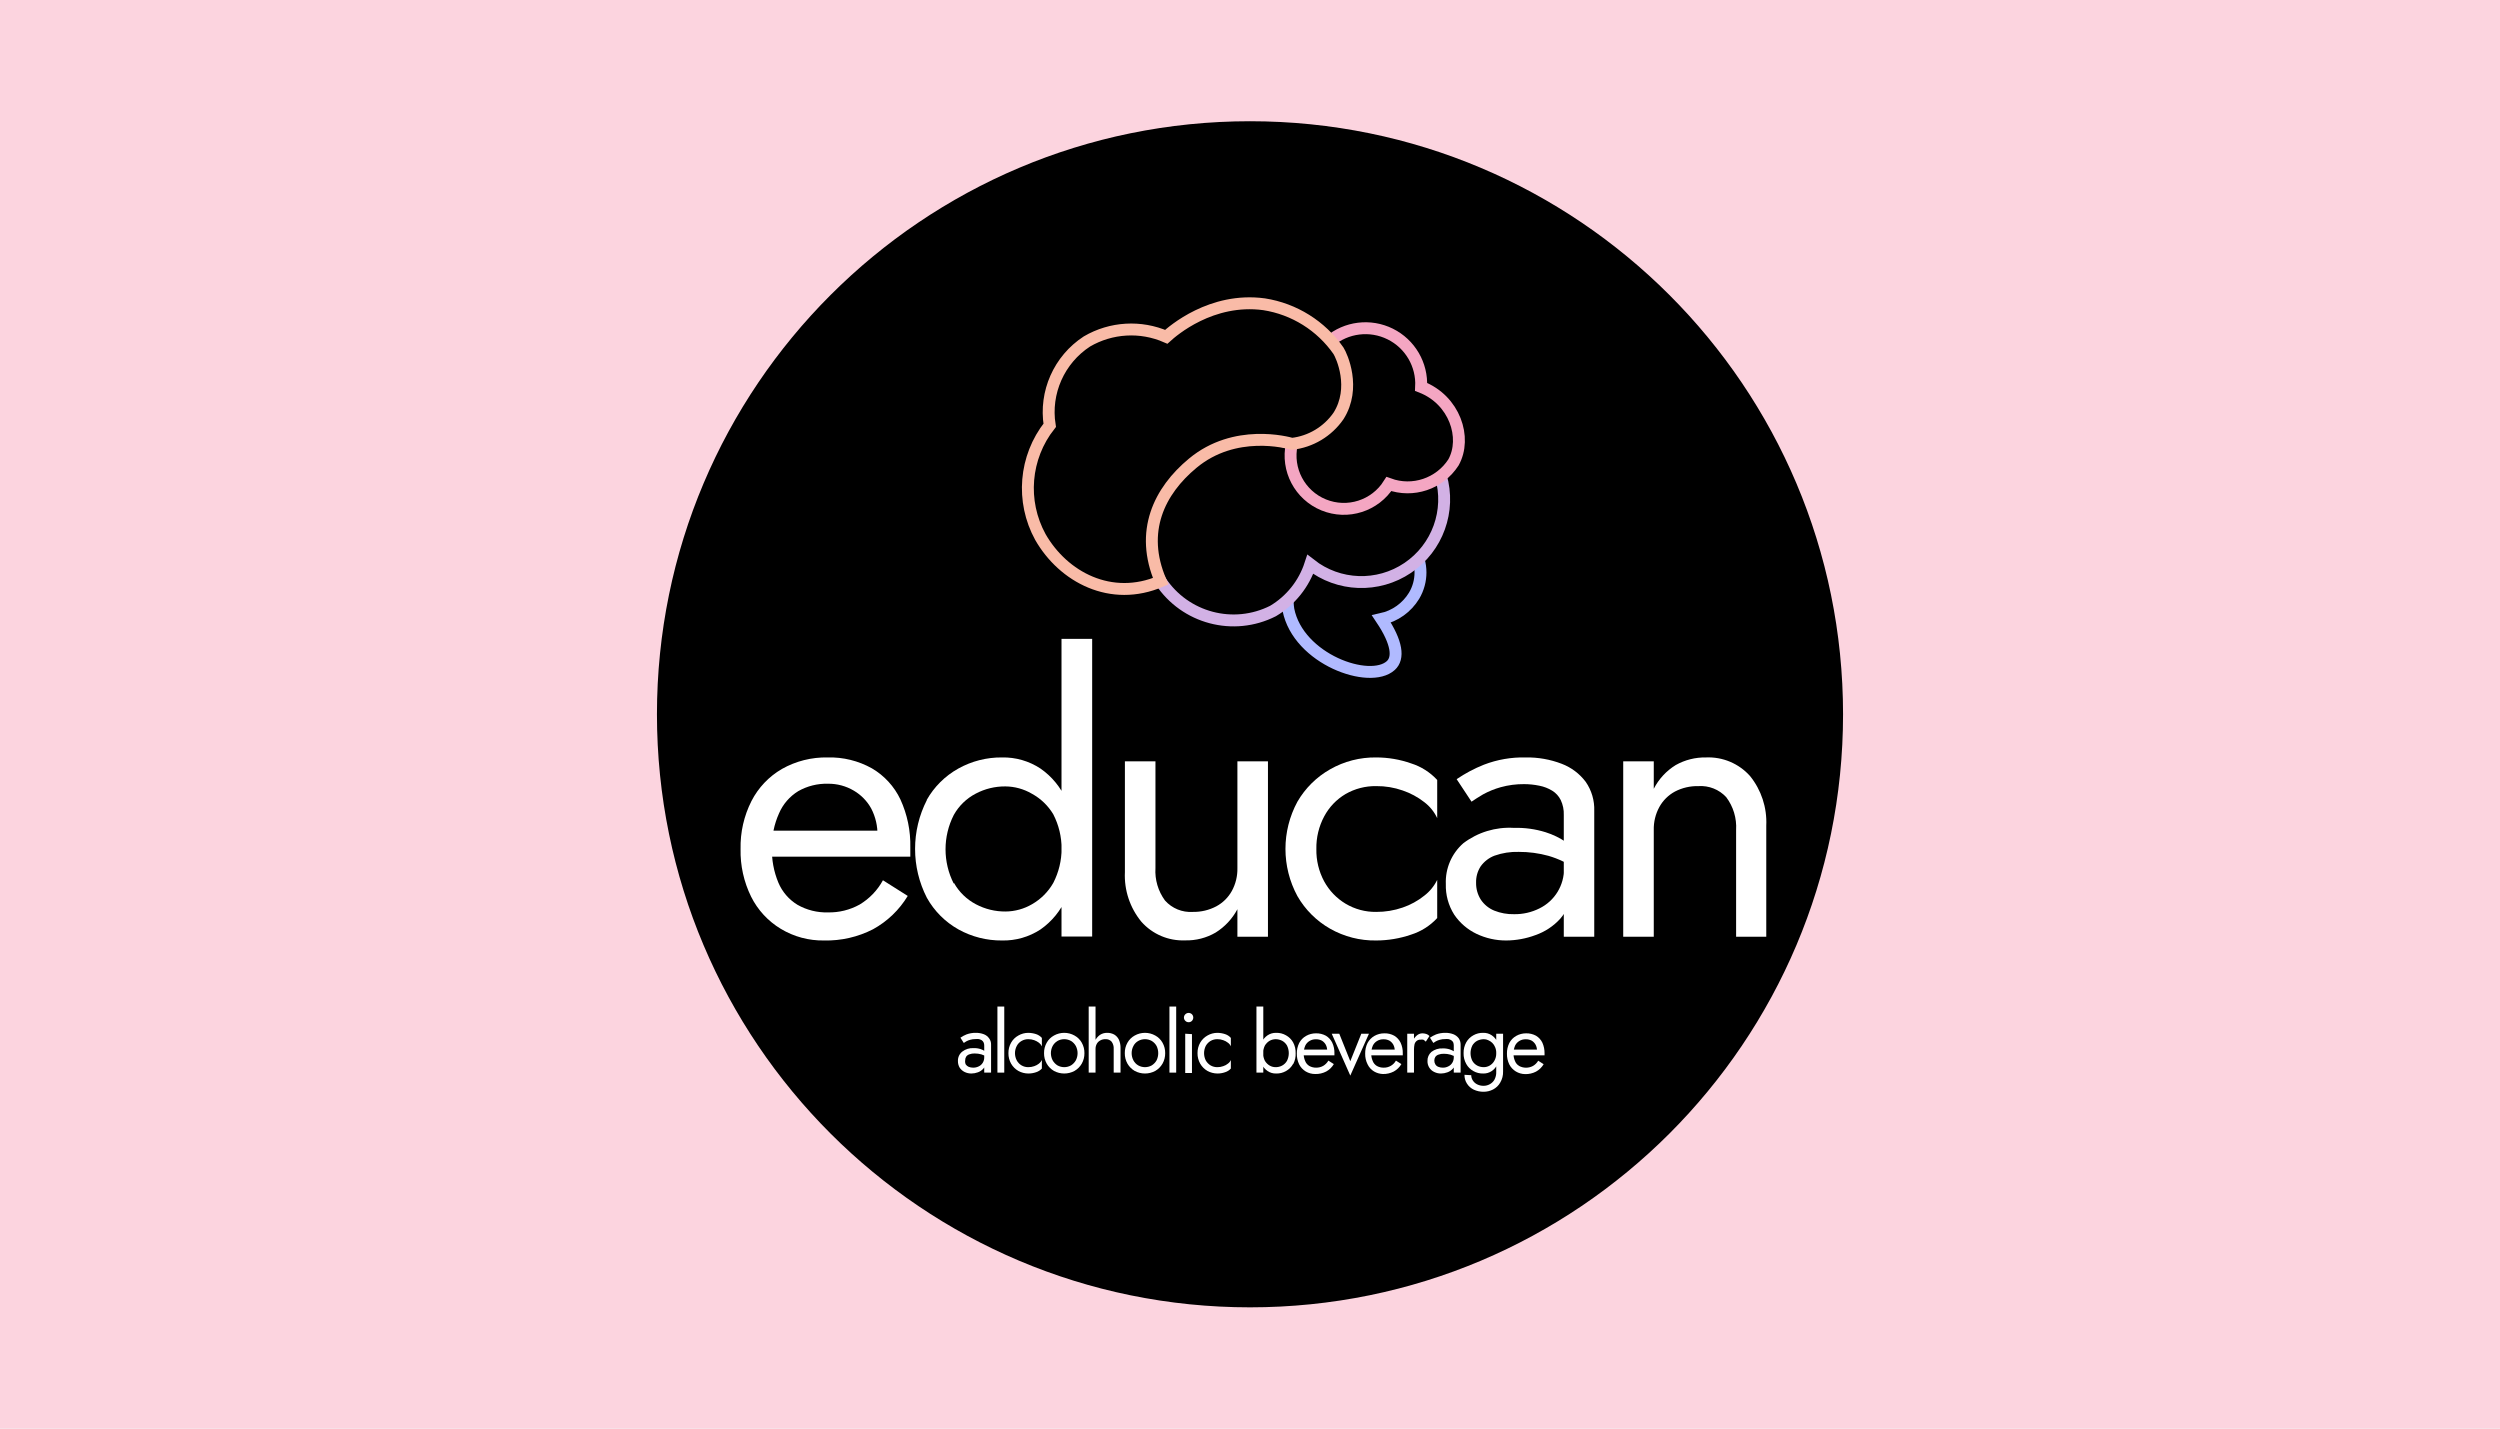
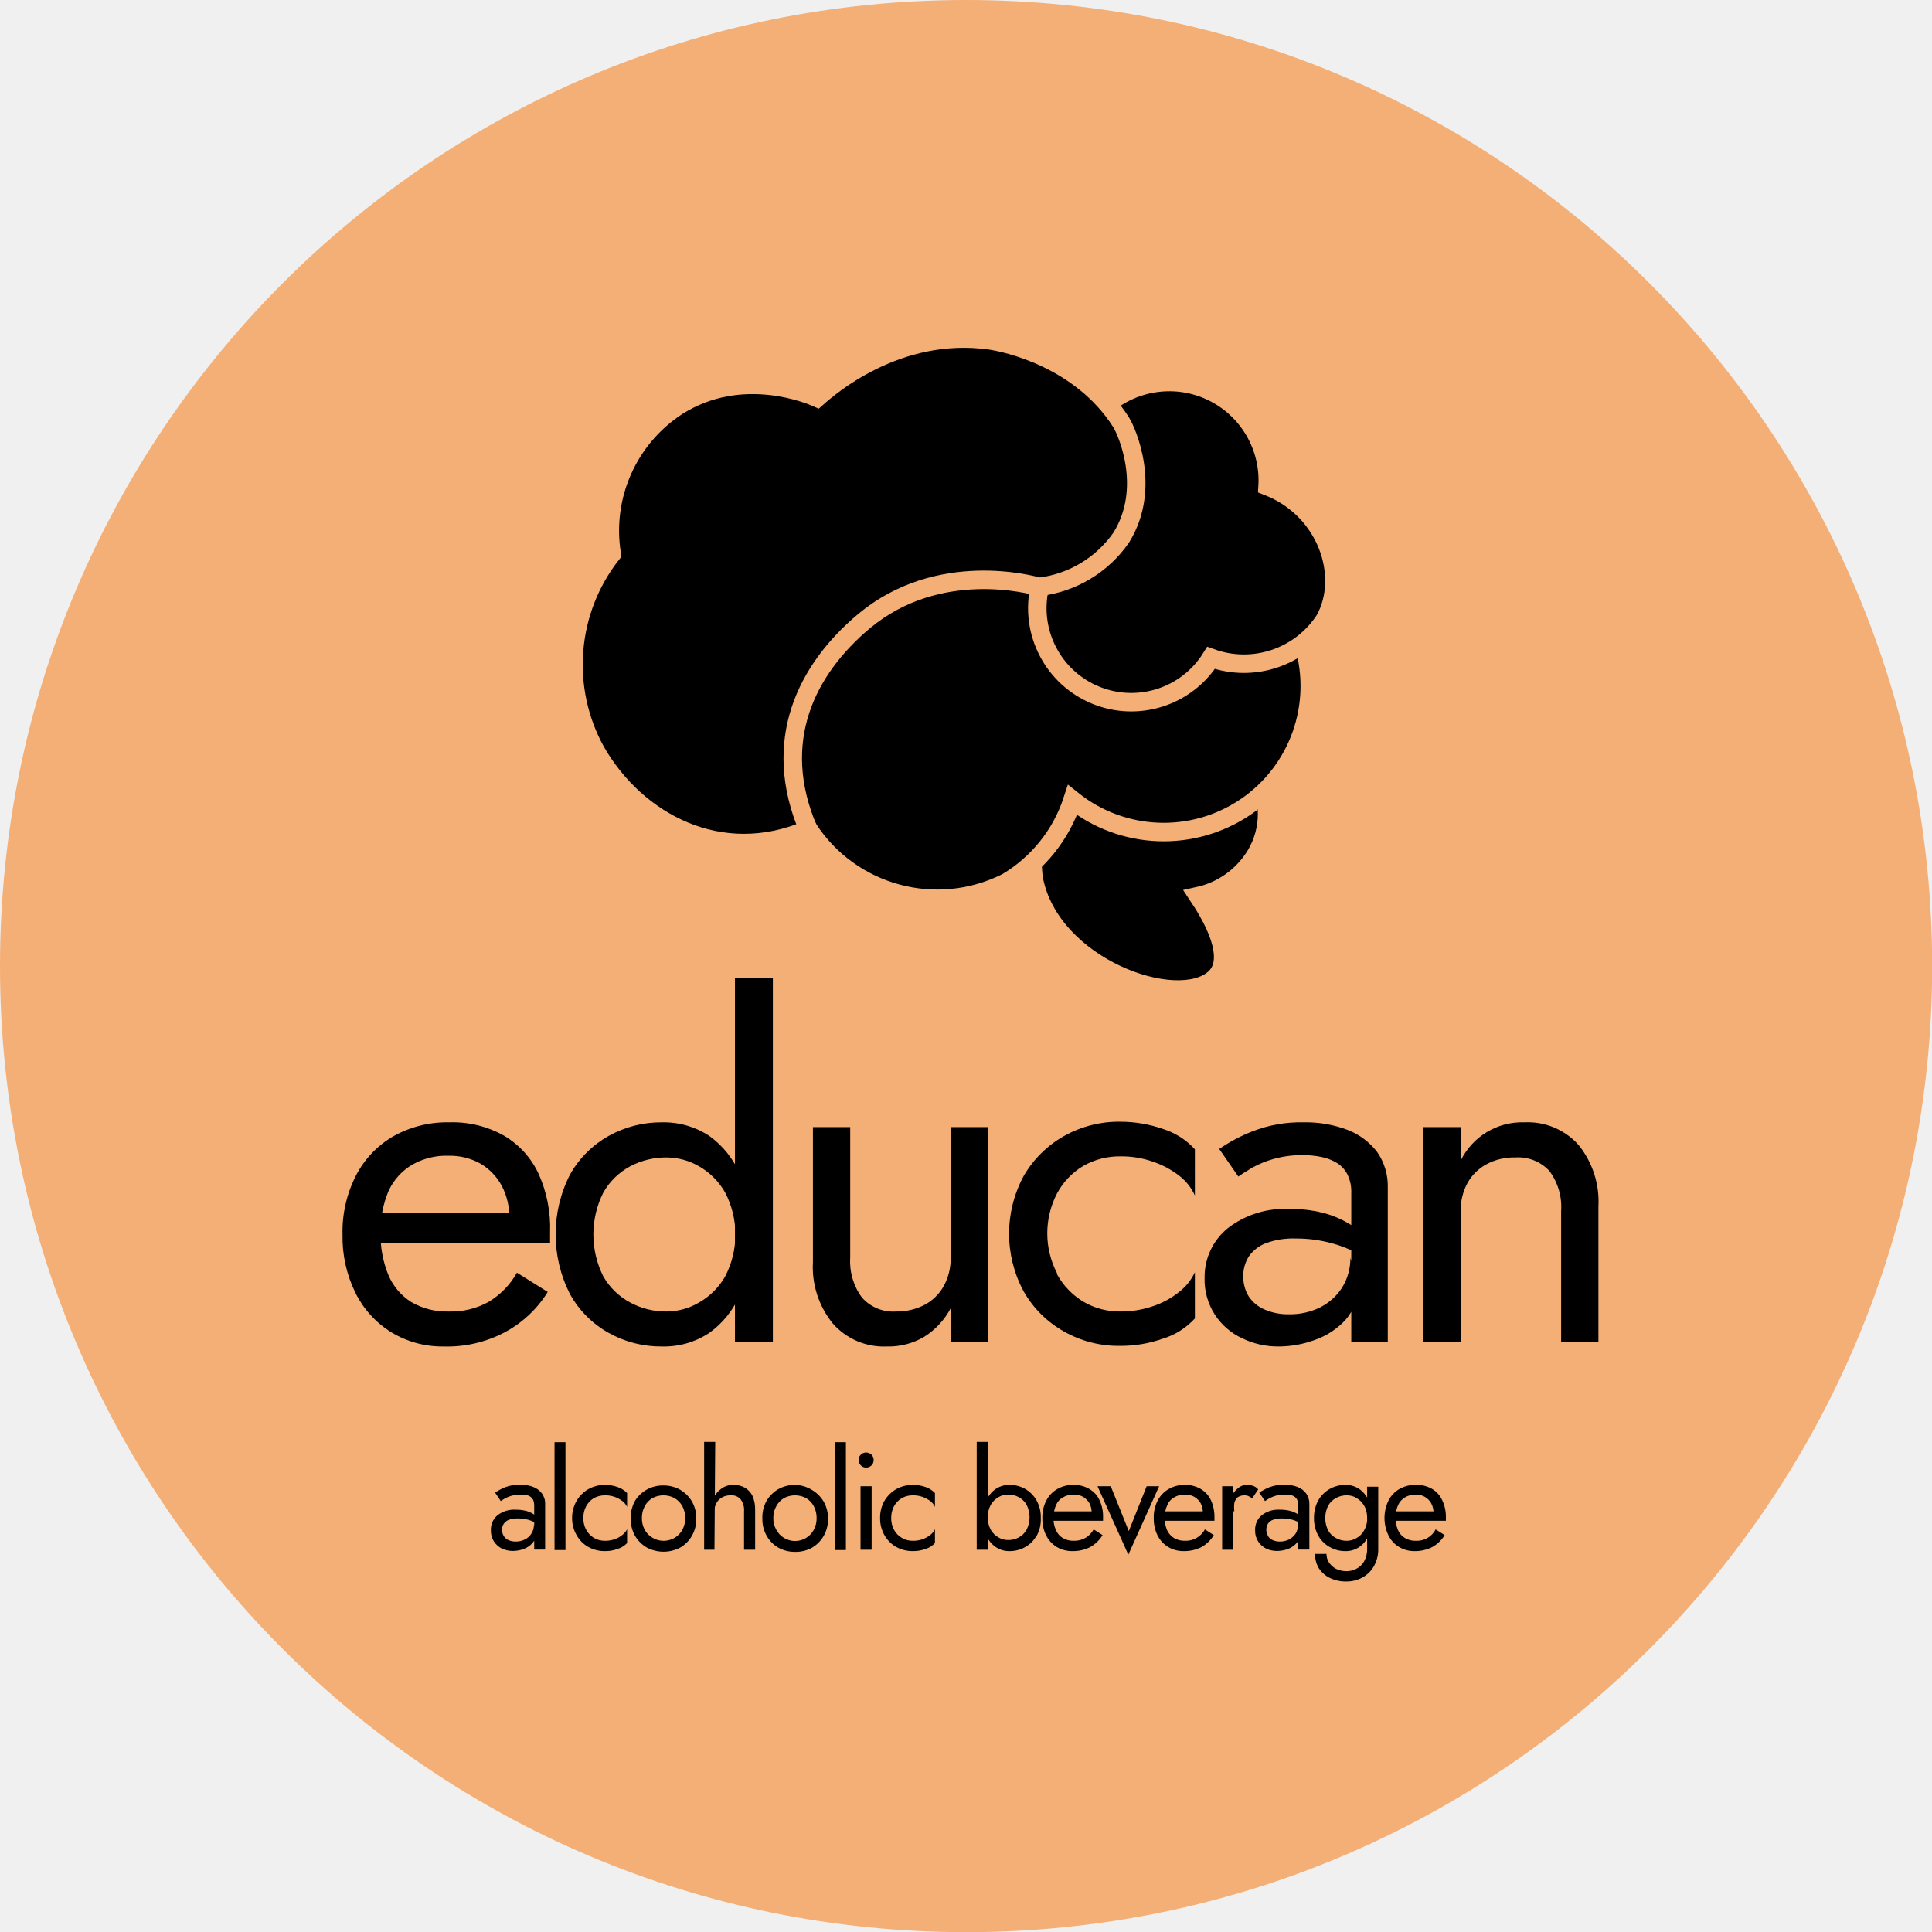
- <svg xmlns="http://www.w3.org/2000/svg" id="Layer_1" data-name="Layer 1" viewBox="0 0 252 144">
+ <svg xmlns="http://www.w3.org/2000/svg" id="Layer_1" data-name="Layer 1" viewBox="0 0 125.39 125.39">
  <defs>
-     <style>.cls-1{fill:#fcd4df;}.cls-2{fill:#b7cdf9;}.cls-3{fill:#b0ffca;}.cls-4{fill:#ffc3ae;stroke:#000;stroke-width:0.5px;}.cls-10,.cls-4,.cls-7,.cls-8,.cls-9{stroke-miterlimit:10;}.cls-5{fill:#fff;}.cls-6{fill:#f9bba7;}.cls-7{stroke:#b0baff;}.cls-10,.cls-7,.cls-8,.cls-9{stroke-width:1.2px;}.cls-8{stroke:#d2b1e5;}.cls-9{stroke:#f4a6c2;}.cls-10{stroke:#f9bba7;}.cls-11{fill:#070707;}</style>
+     <style>.cls-1{fill:#f4af76;}.cls-2{fill:#b7cdf9;}.cls-3{fill:#b0ffca;}.cls-4{fill:#ffc3ae;stroke:#000;stroke-width:0.5px;}.cls-4,.cls-7{stroke-miterlimit:10;}.cls-5{fill:#f9bba7;}.cls-6{fill:#070707;}.cls-7{stroke:#f4af76;stroke-width:1.2px;}</style>
  </defs>
-   <rect class="cls-1" width="252" height="144" />
-   <circle cx="126" cy="72" r="59.78" />
-   <path d="M126,43.82" />
-   <path class="cls-2" d="M126,60" />
-   <path class="cls-3" d="M126,59.19" />
-   <path class="cls-4" d="M126,35.7" />
-   <path class="cls-5" d="M78.71,93.63a7.9,7.9,0,0,1-3-3.25,10.35,10.35,0,0,1-1.06-4.8,10.2,10.2,0,0,1,1.1-4.84,7.9,7.9,0,0,1,3.07-3.23,9,9,0,0,1,4.6-1.16,8.66,8.66,0,0,1,4.47,1.1,7.2,7.2,0,0,1,2.87,3.13,11,11,0,0,1,1,4.84c0,.18,0,.37,0,.56a3.39,3.39,0,0,0,0,.37H76.65V83.73H89.34L88.11,85.5a3.46,3.46,0,0,0,.23-.59,2.87,2.87,0,0,0,.11-.68,5.62,5.62,0,0,0-.63-2.73,4.73,4.73,0,0,0-1.75-1.8A5,5,0,0,0,83.46,79a5.76,5.76,0,0,0-3,.75A4.88,4.88,0,0,0,78.52,82a8.15,8.15,0,0,0-.71,3.44,8.53,8.53,0,0,0,.65,3.53,4.79,4.79,0,0,0,1.92,2.23,5.87,5.87,0,0,0,3.08.77,6.32,6.32,0,0,0,3.19-.79A6.43,6.43,0,0,0,89,88.73l2.5,1.58A9.32,9.32,0,0,1,88,93.67a10.29,10.29,0,0,1-4.94,1.13A8.15,8.15,0,0,1,78.71,93.63Z" />
-   <path class="cls-5" d="M93.41,80.64a8.3,8.3,0,0,1,3.19-3.17A8.86,8.86,0,0,1,101,76.35a6.78,6.78,0,0,1,3.88,1.12,7.48,7.48,0,0,1,2.6,3.17,13.4,13.4,0,0,1,0,9.86,7.48,7.48,0,0,1-2.6,3.19A6.78,6.78,0,0,1,101,94.8a8.86,8.86,0,0,1-4.38-1.11,8.29,8.29,0,0,1-3.19-3.19,10.81,10.81,0,0,1,0-9.86ZM96.16,89a5.44,5.44,0,0,0,2.21,2.15,6.28,6.28,0,0,0,3,.73,5.36,5.36,0,0,0,2.65-.73A5.76,5.76,0,0,0,106.17,89a7.55,7.55,0,0,0,0-6.92A5.69,5.69,0,0,0,104,80a5.36,5.36,0,0,0-2.65-.73,6.28,6.28,0,0,0-3,.73,5.38,5.38,0,0,0-2.21,2.15,7.63,7.63,0,0,0,0,6.92Zm13.93-24.6v30H107v-30Z" />
-   <path class="cls-5" d="M117.43,90.77a3.45,3.45,0,0,0,2.81,1.15,4.87,4.87,0,0,0,2.36-.56,3.9,3.9,0,0,0,1.57-1.55,4.6,4.6,0,0,0,.56-2.31V76.74h3.08V94.42h-3.08V91.65A6.2,6.2,0,0,1,122.54,94a5.8,5.8,0,0,1-3.07.79,5.59,5.59,0,0,1-4.42-1.88,7.33,7.33,0,0,1-1.66-5V76.74h3.08V87.5A5,5,0,0,0,117.43,90.77Z" />
-   <path class="cls-5" d="M133.48,88.85a5.93,5.93,0,0,0,2.15,2.24,5.86,5.86,0,0,0,3.09.83,8,8,0,0,0,2.67-.44,7.19,7.19,0,0,0,2.17-1.19,4.46,4.46,0,0,0,1.31-1.6v3.85a6.06,6.06,0,0,1-2.63,1.67,10.84,10.84,0,0,1-3.52.59,9.09,9.09,0,0,1-4.65-1.19,8.85,8.85,0,0,1-3.29-3.28,10,10,0,0,1,0-9.52,8.87,8.87,0,0,1,3.29-3.26,9.1,9.1,0,0,1,4.65-1.2,10.59,10.59,0,0,1,3.52.6,6.06,6.06,0,0,1,2.63,1.67v3.85a4.27,4.27,0,0,0-1.31-1.62,7.37,7.37,0,0,0-2.17-1.17,7.79,7.79,0,0,0-2.67-.44,6,6,0,0,0-3.09.8,5.75,5.75,0,0,0-2.15,2.25,6.7,6.7,0,0,0-.79,3.29A6.6,6.6,0,0,0,133.48,88.85Z" />
-   <path class="cls-5" d="M149.27,90.69a3,3,0,0,0,1.35,1.1,5.07,5.07,0,0,0,2,.36,5.5,5.5,0,0,0,2.55-.58,4.42,4.42,0,0,0,2.48-4.07l.62,2.31a4,4,0,0,1-1,2.8,6.09,6.09,0,0,1-2.5,1.65,8.56,8.56,0,0,1-2.94.54,6.88,6.88,0,0,1-3-.67,5.65,5.65,0,0,1-2.25-1.94,5.46,5.46,0,0,1-.84-3.08A5.19,5.19,0,0,1,147.5,85a7.67,7.67,0,0,1,5.1-1.55,9.77,9.77,0,0,1,3.2.44,7.75,7.75,0,0,1,2.06,1,5.55,5.55,0,0,1,1,.9v1.81a9.39,9.39,0,0,0-2.77-1.33,11.06,11.06,0,0,0-3-.4,6.72,6.72,0,0,0-2.44.38,3.05,3.05,0,0,0-1.4,1.08,2.88,2.88,0,0,0-.46,1.65A3.08,3.08,0,0,0,149.27,90.69Zm-2.44-12.15a14.2,14.2,0,0,1,2.75-1.46,11,11,0,0,1,4.21-.73,9.64,9.64,0,0,1,3.63.64,5.44,5.44,0,0,1,2.42,1.82,4.84,4.84,0,0,1,.86,2.93V94.42h-3.07V82.16a3.24,3.24,0,0,0-.31-1.52,2.3,2.3,0,0,0-.86-.94,3.9,3.9,0,0,0-1.29-.5,7.65,7.65,0,0,0-1.54-.16,8.59,8.59,0,0,0-2.36.31,8.41,8.41,0,0,0-1.79.73c-.48.29-.87.53-1.15.73Z" />
-   <path class="cls-5" d="M174,80.35a3.5,3.5,0,0,0-2.8-1.11,4.88,4.88,0,0,0-2.37.55,3.93,3.93,0,0,0-1.57,1.56,4.6,4.6,0,0,0-.56,2.31V94.42h-3.08V76.74h3.08v2.77a6.05,6.05,0,0,1,2.21-2.39,6,6,0,0,1,3.05-.77,5.62,5.62,0,0,1,4.44,1.87,7.39,7.39,0,0,1,1.64,5V94.42H175V83.66A5,5,0,0,0,174,80.35Z" />
-   <path class="cls-6" d="M126,62.61" />
-   <path class="cls-7" d="M131.28,56.3a6.57,6.57,0,0,0-1.41,5.16c1,5,8.2,7.55,10.32,5.63.82-.74.67-2.28-.94-4.69a5.14,5.14,0,0,0,3.29-2.35,4.58,4.58,0,0,0,0-4.69C140.6,52.68,134.17,52.87,131.28,56.3Z" />
-   <path class="cls-8" d="M130.2,44.74a10.87,10.87,0,0,0-11.06,2.38c-2.56,2.55-4.66,7.42-2.15,11.47a8.82,8.82,0,0,0,11.33,3,8.55,8.55,0,0,0,3.76-4.7A8.34,8.34,0,0,0,145.24,48" />
-   <path class="cls-9" d="M134,34.42A5.62,5.62,0,0,1,143.25,39c3.38,1.31,4.64,5.13,3.26,7.61A5.5,5.5,0,0,1,140,48.79a5.37,5.37,0,0,1-9.79-4" />
-   <path class="cls-10" d="M117,58.59c-5,2.15-9.82-.42-12.13-4.46a10.23,10.23,0,0,1,.94-11.26,8.5,8.5,0,0,1,3.75-8.45,8.85,8.85,0,0,1,8-.47c.64-.58,4.55-4,9.86-3.28a11.25,11.25,0,0,1,7.5,4.69c.32.5,1.8,3.73,0,6.57a6.63,6.63,0,0,1-4.69,2.81c-.44-.13-5.75-1.58-10,1.95C116.86,49.48,114.84,53.57,117,58.59Z" />
-   <path class="cls-11" d="M126,51.5" />
-   <path class="cls-11" d="M126,44.74" />
-   <path class="cls-5" d="M97.35,107.3a.7.7,0,0,0,.3.24,1.23,1.23,0,0,0,.44.08,1.2,1.2,0,0,0,.57-.13.93.93,0,0,0,.4-.36,1,1,0,0,0,.15-.54l.14.51a.88.88,0,0,1-.23.62,1.31,1.31,0,0,1-.55.37,1.92,1.92,0,0,1-.66.12,1.56,1.56,0,0,1-.67-.15,1.29,1.29,0,0,1-.5-.43,1.25,1.25,0,0,1-.18-.68A1.15,1.15,0,0,1,97,106a1.7,1.7,0,0,1,1.13-.35,2.12,2.12,0,0,1,.72.1,1.88,1.88,0,0,1,.45.22,1,1,0,0,1,.23.2v.4a2.26,2.26,0,0,0-.61-.29,2.46,2.46,0,0,0-.67-.09,1.4,1.4,0,0,0-.55.09.62.62,0,0,0-.31.23.66.66,0,0,0-.1.37A.71.71,0,0,0,97.35,107.3Zm-.54-2.7a3,3,0,0,1,.61-.33,2.6,2.6,0,0,1,.94-.16,2.21,2.21,0,0,1,.81.14,1.17,1.17,0,0,1,.53.41,1,1,0,0,1,.2.65v2.81h-.69V105.4a.69.69,0,0,0-.07-.34.55.55,0,0,0-.19-.21,1.17,1.17,0,0,0-.28-.11,2,2,0,0,0-.35,0,1.72,1.72,0,0,0-.52.07,1.67,1.67,0,0,0-.4.16,2.86,2.86,0,0,0-.25.16Z" />
-   <path class="cls-5" d="M101.23,101.46v6.66h-.69v-6.66Z" />
-   <path class="cls-5" d="M102.49,106.89a1.28,1.28,0,0,0,.48.5,1.3,1.3,0,0,0,.68.18,1.72,1.72,0,0,0,.6-.1,1.59,1.59,0,0,0,.48-.26,1,1,0,0,0,.29-.36v.86a1.35,1.35,0,0,1-.58.37,2.38,2.38,0,0,1-.79.13,2.1,2.1,0,0,1-1-.26,2,2,0,0,1-.73-.73,2.09,2.09,0,0,1-.27-1.06,2.06,2.06,0,0,1,.27-1.06,1.87,1.87,0,0,1,.73-.72,2,2,0,0,1,1-.27,2.67,2.67,0,0,1,.79.13,1.37,1.37,0,0,1,.58.38v.85a1,1,0,0,0-.29-.36,1.84,1.84,0,0,0-.48-.26,1.72,1.72,0,0,0-.6-.1,1.3,1.3,0,0,0-.68.18,1.22,1.22,0,0,0-.48.5,1.57,1.57,0,0,0,0,1.46Z" />
-   <path class="cls-5" d="M105.51,105.1a1.87,1.87,0,0,1,.73-.72,2.12,2.12,0,0,1,2.07,0,1.87,1.87,0,0,1,.73.72,2.06,2.06,0,0,1,.27,1.06,2.09,2.09,0,0,1-.27,1.06,2,2,0,0,1-.73.73,2.19,2.19,0,0,1-2.07,0,2,2,0,0,1-.73-.73,2.09,2.09,0,0,1-.27-1.06A2.06,2.06,0,0,1,105.51,105.1Zm.6,1.79a1.44,1.44,0,0,0,.48.5,1.39,1.39,0,0,0,1.37,0,1.44,1.44,0,0,0,.48-.5,1.57,1.57,0,0,0,0-1.46,1.36,1.36,0,0,0-.48-.5,1.39,1.39,0,0,0-1.37,0,1.36,1.36,0,0,0-.48.5,1.57,1.57,0,0,0,0,1.46Z" />
-   <path class="cls-5" d="M110.43,108.12h-.69v-6.66h.69Zm1.62-3.12a.76.76,0,0,0-.62-.25,1,1,0,0,0-.53.13.84.84,0,0,0-.35.35,1.06,1.06,0,0,0-.12.5h-.23a1.84,1.84,0,0,1,.18-.83,1.63,1.63,0,0,1,.49-.58,1.28,1.28,0,0,1,.73-.21,1.46,1.46,0,0,1,.71.17,1.22,1.22,0,0,1,.47.51,2,2,0,0,1,.17.86v2.47h-.69v-2.39A1.1,1.1,0,0,0,112.05,105Z" />
-   <path class="cls-5" d="M113.65,105.1a1.87,1.87,0,0,1,.73-.72,2.12,2.12,0,0,1,2.07,0,1.87,1.87,0,0,1,.73.72,2.06,2.06,0,0,1,.27,1.06,2.09,2.09,0,0,1-.27,1.06,2,2,0,0,1-.73.73,2.19,2.19,0,0,1-2.07,0,2,2,0,0,1-.73-.73,2.09,2.09,0,0,1-.27-1.06A2.06,2.06,0,0,1,113.65,105.1Zm.6,1.79a1.28,1.28,0,0,0,.48.5,1.39,1.39,0,0,0,1.37,0,1.44,1.44,0,0,0,.48-.5,1.65,1.65,0,0,0,0-1.46,1.36,1.36,0,0,0-.48-.5,1.39,1.39,0,0,0-1.37,0,1.22,1.22,0,0,0-.48.5,1.57,1.57,0,0,0,0,1.46Z" />
-   <path class="cls-5" d="M118.56,101.46v6.66h-.68v-6.66Z" />
-   <path class="cls-5" d="M119.48,102.24a.49.49,0,0,1,.33-.14.49.49,0,0,1,.34.14.48.48,0,0,1,0,.66.45.45,0,0,1-.34.14.45.45,0,0,1-.33-.14.46.46,0,0,1,0-.66Zm.67,2v3.92h-.68V104.2Z" />
-   <path class="cls-5" d="M121.54,106.89a1.44,1.44,0,0,0,.48.5,1.31,1.31,0,0,0,.69.18,1.63,1.63,0,0,0,.59-.1,1.38,1.38,0,0,0,.48-.26.87.87,0,0,0,.29-.36v.86a1.29,1.29,0,0,1-.58.37,2.28,2.28,0,0,1-.78.13,2.14,2.14,0,0,1-1-.26,2,2,0,0,1-.73-.73,2.09,2.09,0,0,1-.27-1.06,2.06,2.06,0,0,1,.27-1.06,1.94,1.94,0,0,1,.73-.72,2,2,0,0,1,1-.27,2.55,2.55,0,0,1,.78.13,1.31,1.31,0,0,1,.58.38v.85a.87.87,0,0,0-.29-.36,1.57,1.57,0,0,0-.48-.26,1.63,1.63,0,0,0-.59-.1,1.31,1.31,0,0,0-.69.18,1.36,1.36,0,0,0-.48.5,1.65,1.65,0,0,0,0,1.46Z" />
-   <path class="cls-5" d="M127.34,108.12h-.69v-6.66h.69Zm3-.87a1.8,1.8,0,0,1-.71.71,1.87,1.87,0,0,1-1,.25,1.47,1.47,0,0,1-.86-.25,1.59,1.59,0,0,1-.58-.71,2.58,2.58,0,0,1-.21-1.09,2.63,2.63,0,0,1,.21-1.1,1.61,1.61,0,0,1,.58-.7,1.47,1.47,0,0,1,.86-.25,1.87,1.87,0,0,1,1,.25,1.84,1.84,0,0,1,.71.7,2.13,2.13,0,0,1,.26,1.1A2.1,2.1,0,0,1,130.36,107.25Zm-.61-1.86a1.25,1.25,0,0,0-.49-.48,1.47,1.47,0,0,0-.67-.16,1.31,1.31,0,0,0-.59.16,1.38,1.38,0,0,0-.48.48,1.74,1.74,0,0,0,0,1.54,1.38,1.38,0,0,0,.48.48,1.19,1.19,0,0,0,.59.16,1.35,1.35,0,0,0,.67-.16,1.25,1.25,0,0,0,.49-.48,1.74,1.74,0,0,0,0-1.54Z" />
-   <path class="cls-5" d="M131.61,108a1.77,1.77,0,0,1-.66-.72,2.41,2.41,0,0,1-.23-1.07,2.32,2.32,0,0,1,.24-1.08,1.75,1.75,0,0,1,.69-.71,2,2,0,0,1,1-.26,2,2,0,0,1,1,.24,1.67,1.67,0,0,1,.64.7,2.39,2.39,0,0,1,.22,1.08.49.49,0,0,1,0,.12v.08h-3.36v-.58H134l-.27.39a.44.44,0,0,0,.05-.13.49.49,0,0,0,0-.15,1.27,1.27,0,0,0-.14-.6,1.1,1.1,0,0,0-.39-.41,1.21,1.21,0,0,0-.58-.14,1.17,1.17,0,0,0-.67.17,1.09,1.09,0,0,0-.43.47,2,2,0,0,0-.16.77,1.81,1.81,0,0,0,.15.78,1,1,0,0,0,.42.5,1.36,1.36,0,0,0,.69.17,1.41,1.41,0,0,0,.71-.18,1.47,1.47,0,0,0,.52-.53l.55.35a2,2,0,0,1-.77.75,2.26,2.26,0,0,1-1.1.25A1.85,1.85,0,0,1,131.61,108Z" />
-   <path class="cls-5" d="M135,104.2l1.11,2.77,1.11-2.77h.77l-1.88,4.22-1.87-4.22Z" />
-   <path class="cls-5" d="M138.5,108a1.68,1.68,0,0,1-.65-.72,2.28,2.28,0,0,1-.24-1.07,2.32,2.32,0,0,1,.24-1.08,1.81,1.81,0,0,1,.69-.71,2,2,0,0,1,1-.26,1.94,1.94,0,0,1,1,.24,1.67,1.67,0,0,1,.64.7,2.39,2.39,0,0,1,.22,1.08v.12a.32.32,0,0,0,0,.08h-3.35v-.58h2.81l-.27.39a.44.44,0,0,0,0-.13.49.49,0,0,0,0-.15,1.27,1.27,0,0,0-.14-.6,1.1,1.1,0,0,0-.39-.41,1.21,1.21,0,0,0-.58-.14,1.19,1.19,0,0,0-.67.17,1.09,1.09,0,0,0-.43.47,2,2,0,0,0-.16.77,1.81,1.81,0,0,0,.15.78,1,1,0,0,0,.42.5,1.36,1.36,0,0,0,.69.17,1.37,1.37,0,0,0,1.23-.71l.55.35a2,2,0,0,1-.77.75,2.26,2.26,0,0,1-1.1.25A1.88,1.88,0,0,1,138.5,108Z" />
-   <path class="cls-5" d="M142.53,108.12h-.68V104.2h.68Zm.94-3.32a.74.74,0,0,0-.28,0,.55.55,0,0,0-.4.13.65.65,0,0,0-.21.35,2.57,2.57,0,0,0-.05.5h-.31a2,2,0,0,1,.17-.83,1.6,1.6,0,0,1,.43-.58.88.88,0,0,1,.54-.21,1.34,1.34,0,0,1,.4.06.74.74,0,0,1,.33.21l-.37.57A1.17,1.17,0,0,0,143.47,104.8Z" />
-   <path class="cls-5" d="M144.69,107.3a.6.6,0,0,0,.3.24,1.15,1.15,0,0,0,.44.08,1.13,1.13,0,0,0,.56-.13.93.93,0,0,0,.4-.36,1,1,0,0,0,.15-.54l.14.51a.84.84,0,0,1-.23.62,1.31,1.31,0,0,1-.55.37,1.91,1.91,0,0,1-.65.12,1.5,1.5,0,0,1-.67-.15,1.17,1.17,0,0,1-.5-.43,1.18,1.18,0,0,1-.19-.68,1.15,1.15,0,0,1,.4-.92,1.71,1.71,0,0,1,1.14-.35,2.09,2.09,0,0,1,.71.1,2.2,2.2,0,0,1,.46.22,1.29,1.29,0,0,1,.23.2v.4a2.32,2.32,0,0,0-.62-.29,2.41,2.41,0,0,0-.67-.09,1.4,1.4,0,0,0-.55.09.62.62,0,0,0-.31.23.66.66,0,0,0-.1.37A.71.71,0,0,0,144.69,107.3Zm-.55-2.7a3.35,3.35,0,0,1,.61-.33,2.64,2.64,0,0,1,.94-.16,2.21,2.21,0,0,1,.81.14,1.26,1.26,0,0,1,.54.41,1.11,1.11,0,0,1,.19.65v2.81h-.69V105.4a.83.83,0,0,0-.06-.34.57.57,0,0,0-.2-.21,1,1,0,0,0-.28-.11,1.87,1.87,0,0,0-.34,0,1.74,1.74,0,0,0-.53.07,1.67,1.67,0,0,0-.4.16,2.86,2.86,0,0,0-.25.16Z" />
-   <path class="cls-5" d="M147.8,105.06a1.84,1.84,0,0,1,.71-.7,1.9,1.9,0,0,1,1-.25,1.45,1.45,0,0,1,.86.25,1.61,1.61,0,0,1,.58.7,2.63,2.63,0,0,1,.21,1.1,2.58,2.58,0,0,1-.21,1.09,1.59,1.59,0,0,1-.58.71,1.45,1.45,0,0,1-.86.25,1.9,1.9,0,0,1-1-.25,1.8,1.8,0,0,1-.71-.71,2.1,2.1,0,0,1-.27-1.09A2.14,2.14,0,0,1,147.8,105.06Zm.5,3.32a.94.94,0,0,0,.16.53,1.09,1.09,0,0,0,.43.39,1.41,1.41,0,0,0,.67.15,1.29,1.29,0,0,0,.59-.15,1.21,1.21,0,0,0,.48-.45,1.52,1.52,0,0,0,.19-.81V104.2h.69V108a2.08,2.08,0,0,1-.29,1.13,1.76,1.76,0,0,1-.72.69,2.07,2.07,0,0,1-.94.23,2.31,2.31,0,0,1-1-.21,1.65,1.65,0,0,1-.69-.61,1.57,1.57,0,0,1-.25-.89Zm.11-1.45a1.25,1.25,0,0,0,.49.48,1.41,1.41,0,0,0,.67.16,1.19,1.19,0,0,0,.59-.16,1.28,1.28,0,0,0,.47-.48,1.44,1.44,0,0,0,.19-.77,1.4,1.4,0,0,0-.11-.6,1.25,1.25,0,0,0-.29-.44,1.33,1.33,0,0,0-.41-.27,1,1,0,0,0-.44-.1,1.54,1.54,0,0,0-.67.16,1.25,1.25,0,0,0-.49.48,1.74,1.74,0,0,0,0,1.54Z" />
-   <path class="cls-5" d="M152.79,108a1.77,1.77,0,0,1-.66-.72,2.41,2.41,0,0,1-.23-1.07,2.32,2.32,0,0,1,.24-1.08,1.75,1.75,0,0,1,.69-.71,2,2,0,0,1,1-.26,2,2,0,0,1,1,.24,1.67,1.67,0,0,1,.64.7,2.53,2.53,0,0,1,.22,1.08.49.49,0,0,1,0,.12v.08h-3.36v-.58h2.82l-.27.39a.44.44,0,0,0,.05-.13.49.49,0,0,0,0-.15,1.27,1.27,0,0,0-.14-.6,1.1,1.1,0,0,0-.39-.41,1.21,1.21,0,0,0-.58-.14,1.17,1.17,0,0,0-.67.17,1.09,1.09,0,0,0-.43.47,2,2,0,0,0-.16.77,1.81,1.81,0,0,0,.15.78,1,1,0,0,0,.42.5,1.47,1.47,0,0,0,1.39,0,1.42,1.42,0,0,0,.53-.53l.55.35a2,2,0,0,1-.77.75,2.26,2.26,0,0,1-1.1.25A1.85,1.85,0,0,1,152.79,108Z" />
+   <circle class="cls-1" cx="62.7" cy="62.7" r="62.7" />
+   <path d="M126,42.44" transform="translate(-63.3 -9.3)" />
+   <path class="cls-2" d="M126,59.46" transform="translate(-63.3 -9.3)" />
+   <path class="cls-3" d="M126,58.57" transform="translate(-63.3 -9.3)" />
+   <path class="cls-4" d="M126,33.93" transform="translate(-63.3 -9.3)" />
+   <path class="cls-5" d="M126,62.15" transform="translate(-63.3 -9.3)" />
+   <path class="cls-6" d="M126,50.5" transform="translate(-63.3 -9.3)" />
+   <path class="cls-6" d="M126,43.42" transform="translate(-63.3 -9.3)" />
+   <path d="M88.7,95.77a6.27,6.27,0,0,1-2.33-2.56,8.2,8.2,0,0,1-.84-3.79,8,8,0,0,1,.87-3.82,6.26,6.26,0,0,1,2.42-2.55,7.14,7.14,0,0,1,3.63-.91A6.82,6.82,0,0,1,96,83a5.62,5.62,0,0,1,2.25,2.47A8.51,8.51,0,0,1,99,89.3c0,.14,0,.29,0,.44S99,90,99,90H87.08V88h10l-1,1.4a2.1,2.1,0,0,0,.18-.47,1.73,1.73,0,0,0,.1-.53,4.41,4.41,0,0,0-.5-2.15,3.72,3.72,0,0,0-1.38-1.43,4.06,4.06,0,0,0-2.06-.51,4.47,4.47,0,0,0-2.38.59,3.85,3.85,0,0,0-1.52,1.69A6.64,6.64,0,0,0,88,89.27a6.88,6.88,0,0,0,.51,2.79A3.84,3.84,0,0,0,90,93.81a4.57,4.57,0,0,0,2.43.61A5,5,0,0,0,95,93.8a5.12,5.12,0,0,0,1.85-1.9l2,1.25A7.38,7.38,0,0,1,96,95.8a8,8,0,0,1-3.9.89A6.39,6.39,0,0,1,88.7,95.77Z" transform="translate(-63.3 -9.3)" />
+   <path d="M100.3,85.52a6.55,6.55,0,0,1,2.51-2.5,7,7,0,0,1,3.46-.88,5.39,5.39,0,0,1,3.06.88,5.94,5.94,0,0,1,2,2.5,10.59,10.59,0,0,1,0,7.78,5.85,5.85,0,0,1-2,2.51,5.32,5.32,0,0,1-3.06.88,6.93,6.93,0,0,1-3.46-.88,6.44,6.44,0,0,1-2.51-2.51,8.52,8.52,0,0,1,0-7.78Zm2.16,6.63a4.37,4.37,0,0,0,1.75,1.69,4.88,4.88,0,0,0,2.36.58,4.15,4.15,0,0,0,2.09-.58,4.52,4.52,0,0,0,1.7-1.69,5.9,5.9,0,0,0,0-5.46,4.55,4.55,0,0,0-1.7-1.7,4.24,4.24,0,0,0-2.09-.57,5,5,0,0,0-2.36.57,4.4,4.4,0,0,0-1.75,1.7,6.06,6.06,0,0,0,0,5.46Zm11-19.4V96.39H111V72.75Z" transform="translate(-63.3 -9.3)" />
+   <path d="M119.24,93.51a2.71,2.71,0,0,0,2.21.91,3.88,3.88,0,0,0,1.87-.44,3.06,3.06,0,0,0,1.24-1.23,3.69,3.69,0,0,0,.44-1.82V82.45h2.42V96.39H125V94.21a4.88,4.88,0,0,1-1.73,1.86,4.54,4.54,0,0,1-2.42.62,4.41,4.41,0,0,1-3.49-1.48,5.81,5.81,0,0,1-1.3-4V82.45h2.42v8.48A3.93,3.93,0,0,0,119.24,93.51Z" transform="translate(-63.3 -9.3)" />
+   <path d="M131.9,92a4.79,4.79,0,0,0,1.69,1.77,4.66,4.66,0,0,0,2.44.65,6.35,6.35,0,0,0,2.11-.35,5.42,5.42,0,0,0,1.71-.94,3.4,3.4,0,0,0,1-1.26v3a4.65,4.65,0,0,1-2.07,1.31,8.24,8.24,0,0,1-2.78.47,7.18,7.18,0,0,1-3.66-.94,6.88,6.88,0,0,1-2.6-2.59,7.88,7.88,0,0,1,0-7.5,7,7,0,0,1,2.6-2.58,7.28,7.28,0,0,1,3.66-.94,8.5,8.5,0,0,1,2.78.47,4.75,4.75,0,0,1,2.07,1.32v3a3.35,3.35,0,0,0-1-1.27,5.82,5.82,0,0,0-1.71-.92,6.11,6.11,0,0,0-2.11-.35,4.74,4.74,0,0,0-2.44.63,4.6,4.6,0,0,0-1.69,1.78,5.62,5.62,0,0,0,0,5.17Z" transform="translate(-63.3 -9.3)" />
+   <path d="M144.35,93.45a2.35,2.35,0,0,0,1.07.86,3.81,3.81,0,0,0,1.56.29,4.4,4.4,0,0,0,2-.45,3.63,3.63,0,0,0,1.43-1.29,3.56,3.56,0,0,0,.53-1.93l.48,1.82a3.2,3.2,0,0,1-.8,2.22,4.92,4.92,0,0,1-2,1.3,6.82,6.82,0,0,1-2.32.42,5.35,5.35,0,0,1-2.38-.53,4.25,4.25,0,0,1-1.77-1.53,4.2,4.2,0,0,1-.67-2.42A4.07,4.07,0,0,1,143,89a6,6,0,0,1,4-1.23,8,8,0,0,1,2.53.35,6.43,6.43,0,0,1,1.62.79,4.37,4.37,0,0,1,.82.71V91a7.33,7.33,0,0,0-2.19-1,8.74,8.74,0,0,0-2.39-.32,5.15,5.15,0,0,0-1.92.3,2.39,2.39,0,0,0-1.11.85,2.34,2.34,0,0,0-.37,1.31A2.44,2.44,0,0,0,144.35,93.45Zm-1.92-9.58a10.64,10.64,0,0,1,2.17-1.15,8.65,8.65,0,0,1,3.32-.58,7.61,7.61,0,0,1,2.86.5,4.41,4.41,0,0,1,1.91,1.44,3.87,3.87,0,0,1,.68,2.31v10H151V86.72a2.54,2.54,0,0,0-.25-1.2,1.87,1.87,0,0,0-.68-.74,3.13,3.13,0,0,0-1-.39,6,6,0,0,0-1.22-.12,6.76,6.76,0,0,0-1.86.24,6.26,6.26,0,0,0-1.41.57c-.38.23-.69.42-.91.58Z" transform="translate(-63.3 -9.3)" />
+   <path d="M163.86,85.3a2.75,2.75,0,0,0-2.21-.88,3.77,3.77,0,0,0-1.87.44,3.1,3.1,0,0,0-1.24,1.22,3.74,3.74,0,0,0-.44,1.82v8.49h-2.43V82.45h2.43v2.18a4.44,4.44,0,0,1,4.15-2.49,4.41,4.41,0,0,1,3.5,1.47,5.84,5.84,0,0,1,1.29,4v8.79h-2.42V87.9A3.9,3.9,0,0,0,163.86,85.3Z" transform="translate(-63.3 -9.3)" />
+   <path class="cls-7" d="M132,60.53a7.48,7.48,0,0,0-1.6,5.86c1.12,5.69,9.32,8.59,11.73,6.4.93-.84.77-2.58-1.06-5.33a5.81,5.81,0,0,0,3.73-2.67,5.19,5.19,0,0,0,0-5.33C142.59,56.42,135.28,56.63,132,60.53Z" transform="translate(-63.3 -9.3)" />
+   <path class="cls-7" d="M130.78,47.39a12.32,12.32,0,0,0-12.57,2.71c-2.92,2.89-5.31,8.43-2.45,13a10,10,0,0,0,12.88,3.46,9.69,9.69,0,0,0,4.27-5.33,9.48,9.48,0,0,0,15-10.12" transform="translate(-63.3 -9.3)" />
+   <path class="cls-7" d="M135,35.66a6.39,6.39,0,0,1,10.57,5.2c3.85,1.49,5.28,5.83,3.71,8.66A6.25,6.25,0,0,1,141.9,52a6.1,6.1,0,0,1-11.12-4.6" transform="translate(-63.3 -9.3)" />
+   <path class="cls-7" d="M115.76,63.13c-5.7,2.45-11.16-.48-13.79-5.07A11.63,11.63,0,0,1,103,45.26a9.63,9.63,0,0,1,4.27-9.6c4.2-2.66,8.72-.69,9.06-.54.73-.65,5.18-4.57,11.21-3.73,1,.14,5.88,1.15,8.53,5.33.36.58,2,4.25,0,7.47a7.57,7.57,0,0,1-5.33,3.2c-.51-.15-6.54-1.79-11.36,2.22C115.61,52.77,113.32,57.43,115.76,63.13Z" transform="translate(-63.3 -9.3)" />
+   <path d="M96,109a.66.66,0,0,0,.31.26,1.14,1.14,0,0,0,.46.09,1.3,1.3,0,0,0,.6-.14,1,1,0,0,0,.42-.38,1,1,0,0,0,.16-.57l.14.54a.92.92,0,0,1-.24.65,1.39,1.39,0,0,1-.58.39,2.08,2.08,0,0,1-.68.12,1.71,1.71,0,0,1-.71-.15,1.36,1.36,0,0,1-.52-.46,1.24,1.24,0,0,1-.2-.71,1.21,1.21,0,0,1,.43-1,1.77,1.77,0,0,1,1.18-.36,2.62,2.62,0,0,1,.75.1,1.79,1.79,0,0,1,.48.24,1.09,1.09,0,0,1,.24.21v.42a2.22,2.22,0,0,0-.64-.31,2.71,2.71,0,0,0-.71-.09,1.55,1.55,0,0,0-.57.09.68.68,0,0,0-.32.25.59.59,0,0,0-.11.38A.72.72,0,0,0,96,109Zm-.57-2.83a4.06,4.06,0,0,1,.64-.34,2.61,2.61,0,0,1,1-.17,2.22,2.22,0,0,1,.85.15,1.23,1.23,0,0,1,.56.43,1.08,1.08,0,0,1,.2.68v2.95h-.71V107a.92.92,0,0,0-.07-.36.7.7,0,0,0-.2-.22,1,1,0,0,0-.31-.11,1.34,1.34,0,0,0-.35,0,2.23,2.23,0,0,0-.55.07,2.14,2.14,0,0,0-.42.17l-.27.17Z" transform="translate(-63.3 -9.3)" />
+   <path d="M100,102.9v7h-.71v-7Z" transform="translate(-63.3 -9.3)" />
+   <path d="M101.34,108.58a1.42,1.42,0,0,0,.5.53,1.4,1.4,0,0,0,.73.19,1.83,1.83,0,0,0,.62-.1,1.62,1.62,0,0,0,.5-.28,1,1,0,0,0,.31-.37v.9a1.46,1.46,0,0,1-.62.38,2.23,2.23,0,0,1-.81.14,2.2,2.2,0,0,1-1.09-.27,2,2,0,0,1-.76-.77,2.16,2.16,0,0,1-.29-1.11,2.19,2.19,0,0,1,.29-1.11,2.05,2.05,0,0,1,.76-.76,2.21,2.21,0,0,1,1.09-.28,2.46,2.46,0,0,1,.81.14,1.57,1.57,0,0,1,.62.39v.9a1,1,0,0,0-.31-.38,1.79,1.79,0,0,0-1.12-.37,1.49,1.49,0,0,0-.73.18,1.42,1.42,0,0,0-.5.53,1.58,1.58,0,0,0-.18.76A1.55,1.55,0,0,0,101.34,108.58Z" transform="translate(-63.3 -9.3)" />
+   <path d="M104.51,106.71a2.12,2.12,0,0,1,1.85-1,2.18,2.18,0,0,1,1.09.28,2.13,2.13,0,0,1,.76.76,2.18,2.18,0,0,1,.28,1.11,2.16,2.16,0,0,1-.28,1.11,2.08,2.08,0,0,1-.76.77,2.32,2.32,0,0,1-2.17,0,2.11,2.11,0,0,1-.77-.77,2.26,2.26,0,0,1-.28-1.11A2.29,2.29,0,0,1,104.51,106.71Zm.63,1.87a1.41,1.41,0,0,0,1.94.53,1.37,1.37,0,0,0,.51-.53,1.55,1.55,0,0,0,.18-.76,1.58,1.58,0,0,0-.18-.76,1.37,1.37,0,0,0-.51-.53,1.53,1.53,0,0,0-1.44,0,1.34,1.34,0,0,0-.5.53,1.58,1.58,0,0,0-.18.76A1.55,1.55,0,0,0,105.14,108.58Z" transform="translate(-63.3 -9.3)" />
+   <path d="M109.67,109.88H109v-7h.72Zm1.7-3.27a.77.77,0,0,0-.65-.26,1.07,1.07,0,0,0-.55.13.88.88,0,0,0-.37.37,1,1,0,0,0-.13.53h-.23a2.07,2.07,0,0,1,.18-.88,1.6,1.6,0,0,1,.52-.6,1.31,1.31,0,0,1,.76-.23,1.47,1.47,0,0,1,.74.18,1.25,1.25,0,0,1,.5.54,2.16,2.16,0,0,1,.17.9v2.59h-.72v-2.5A1.14,1.14,0,0,0,111.37,106.61Z" transform="translate(-63.3 -9.3)" />
+   <path d="M113.05,106.71a2.13,2.13,0,0,1,.76-.76,2.24,2.24,0,0,1,1.09-.28A2.21,2.21,0,0,1,116,106a2.13,2.13,0,0,1,.76.76,2.18,2.18,0,0,1,.28,1.11,2.16,2.16,0,0,1-.28,1.11,2.08,2.08,0,0,1-.76.77,2.2,2.2,0,0,1-1.09.27,2.23,2.23,0,0,1-1.09-.27,2.08,2.08,0,0,1-.76-.77,2.16,2.16,0,0,1-.28-1.11A2.18,2.18,0,0,1,113.05,106.71Zm.63,1.87a1.38,1.38,0,0,0,2.44,0,1.55,1.55,0,0,0,.18-.76,1.58,1.58,0,0,0-.18-.76,1.34,1.34,0,0,0-.5-.53,1.53,1.53,0,0,0-1.44,0,1.34,1.34,0,0,0-.5.53,1.48,1.48,0,0,0-.19.76A1.45,1.45,0,0,0,113.68,108.58Z" transform="translate(-63.3 -9.3)" />
+   <path d="M118.2,102.9v7h-.71v-7Z" transform="translate(-63.3 -9.3)" />
+   <path d="M119.17,103.71a.48.48,0,0,1,.34-.14.5.5,0,0,1,.35.14.46.46,0,0,1,.14.35.47.47,0,0,1-.14.35.5.5,0,0,1-.35.14.48.48,0,0,1-.34-.14.49.49,0,0,1-.15-.35A.47.47,0,0,1,119.17,103.71Zm.7,2.05v4.12h-.72v-4.12Z" transform="translate(-63.3 -9.3)" />
+   <path d="M121.32,108.58a1.37,1.37,0,0,0,.51.53,1.34,1.34,0,0,0,.72.19,1.78,1.78,0,0,0,1.13-.38,1.11,1.11,0,0,0,.3-.37v.9a1.42,1.42,0,0,1-.61.38,2.32,2.32,0,0,1-.82.14,2.23,2.23,0,0,1-1.09-.27,2.08,2.08,0,0,1-.76-.77,2.16,2.16,0,0,1-.28-1.11,2.18,2.18,0,0,1,.28-1.11,2.13,2.13,0,0,1,.76-.76,2.24,2.24,0,0,1,1.09-.28,2.57,2.57,0,0,1,.82.14,1.53,1.53,0,0,1,.61.39v.9a1.05,1.05,0,0,0-.3-.38,2.06,2.06,0,0,0-.51-.27,1.79,1.79,0,0,0-.62-.1,1.43,1.43,0,0,0-.72.18,1.37,1.37,0,0,0-.51.53,1.58,1.58,0,0,0-.18.76A1.55,1.55,0,0,0,121.32,108.58Z" transform="translate(-63.3 -9.3)" />
+   <path d="M127.4,109.88h-.71v-7h.71Zm3.17-.91a1.88,1.88,0,0,1-.74.74,2,2,0,0,1-1,.26,1.54,1.54,0,0,1-.9-.26,1.73,1.73,0,0,1-.61-.74,2.68,2.68,0,0,1-.22-1.15,2.71,2.71,0,0,1,.22-1.15,1.79,1.79,0,0,1,.61-.74,1.61,1.61,0,0,1,.9-.26,2.06,2.06,0,0,1,1,.26,2,2,0,0,1,.74.74,2.23,2.23,0,0,1,.28,1.15A2.2,2.2,0,0,1,130.57,109Zm-.64-2a1.29,1.29,0,0,0-.51-.5,1.37,1.37,0,0,0-.7-.17,1.19,1.19,0,0,0-.62.17,1.33,1.33,0,0,0-.5.5,1.72,1.72,0,0,0,0,1.61,1.33,1.33,0,0,0,.5.5,1.19,1.19,0,0,0,.62.17,1.37,1.37,0,0,0,.7-.17,1.29,1.29,0,0,0,.51-.5,1.8,1.8,0,0,0,0-1.61Z" transform="translate(-63.3 -9.3)" />
+   <path d="M131.88,109.7a1.89,1.89,0,0,1-.69-.76,2.46,2.46,0,0,1-.24-1.12,2.34,2.34,0,0,1,.25-1.12,1.82,1.82,0,0,1,.72-.76,2.07,2.07,0,0,1,1.07-.27,2,2,0,0,1,1,.26,1.64,1.64,0,0,1,.67.73,2.48,2.48,0,0,1,.23,1.13v.13a.54.54,0,0,1,0,.08h-3.51v-.61h3l-.29.42a.64.64,0,0,0,.06-.14.53.53,0,0,0,0-.16,1.31,1.31,0,0,0-.14-.64,1.18,1.18,0,0,0-.41-.42,1.2,1.2,0,0,0-.61-.15,1.3,1.3,0,0,0-.7.18,1,1,0,0,0-.45.5,2.06,2.06,0,0,0-.17.8,1.85,1.85,0,0,0,.16.82,1.13,1.13,0,0,0,.44.52,1.37,1.37,0,0,0,.72.18,1.41,1.41,0,0,0,1.29-.74l.58.37a2.16,2.16,0,0,1-.81.78,2.44,2.44,0,0,1-1.15.26A1.94,1.94,0,0,1,131.88,109.7Z" transform="translate(-63.3 -9.3)" />
+   <path d="M135.39,105.76l1.17,2.91,1.16-2.91h.81l-2,4.44-2-4.44Z" transform="translate(-63.3 -9.3)" />
+   <path d="M139.11,109.7a1.89,1.89,0,0,1-.69-.76,2.46,2.46,0,0,1-.24-1.12,2.34,2.34,0,0,1,.25-1.12,1.82,1.82,0,0,1,.72-.76,2.07,2.07,0,0,1,1.07-.27,2,2,0,0,1,1,.26,1.7,1.7,0,0,1,.67.73,2.62,2.62,0,0,1,.23,1.13v.13a.54.54,0,0,1,0,.08h-3.52v-.61h3l-.29.42a.64.64,0,0,0,.06-.14,1.37,1.37,0,0,0,0-.16,1.44,1.44,0,0,0-.14-.64,1.18,1.18,0,0,0-.41-.42,1.23,1.23,0,0,0-.61-.15,1.28,1.28,0,0,0-.7.18,1,1,0,0,0-.45.5,1.89,1.89,0,0,0-.17.8,2,2,0,0,0,.15.82,1.21,1.21,0,0,0,.45.52,1.37,1.37,0,0,0,.72.18,1.41,1.41,0,0,0,1.29-.74l.58.37a2.16,2.16,0,0,1-.81.78,2.44,2.44,0,0,1-1.15.26A1.94,1.94,0,0,1,139.11,109.7Z" transform="translate(-63.3 -9.3)" />
+   <path d="M143.34,109.88h-.72v-4.12h.72Zm1-3.48a.81.81,0,0,0-.72.08.71.71,0,0,0-.21.37,2.12,2.12,0,0,0,0,.53H143a2.07,2.07,0,0,1,.18-.88,1.64,1.64,0,0,1,.45-.6.9.9,0,0,1,.56-.23,1.42,1.42,0,0,1,.42.06.79.79,0,0,1,.35.23l-.39.59A1,1,0,0,0,144.32,106.4Z" transform="translate(-63.3 -9.3)" />
+   <path d="M145.6,109a.66.66,0,0,0,.31.26,1.11,1.11,0,0,0,.46.09,1.33,1.33,0,0,0,.6-.14,1.18,1.18,0,0,0,.42-.38,1.05,1.05,0,0,0,.15-.57l.15.54a.92.92,0,0,1-.24.65,1.45,1.45,0,0,1-.58.39,2.09,2.09,0,0,1-.69.12,1.66,1.66,0,0,1-.7-.15,1.29,1.29,0,0,1-.52-.46,1.24,1.24,0,0,1-.2-.71,1.21,1.21,0,0,1,.43-1,1.75,1.75,0,0,1,1.18-.36,2.62,2.62,0,0,1,.75.1,1.79,1.79,0,0,1,.48.24,1.09,1.09,0,0,1,.24.21v.42a2.22,2.22,0,0,0-.64-.31,2.71,2.71,0,0,0-.71-.09,1.55,1.55,0,0,0-.57.09.66.66,0,0,0-.33.25.78.78,0,0,0,0,.78Zm-.57-2.83a3.65,3.65,0,0,1,.64-.34,2.61,2.61,0,0,1,1-.17,2.26,2.26,0,0,1,.85.15,1.23,1.23,0,0,1,.56.43,1.14,1.14,0,0,1,.2.68v2.95h-.72V107a.77.77,0,0,0-.07-.36.53.53,0,0,0-.2-.22.82.82,0,0,0-.3-.11,1.37,1.37,0,0,0-.36,0,2.36,2.36,0,0,0-.55.07,2.31,2.31,0,0,0-.41.17l-.27.17Z" transform="translate(-63.3 -9.3)" />
+   <path d="M148.86,106.67a2,2,0,0,1,.75-.74,2.09,2.09,0,0,1,1-.26,1.61,1.61,0,0,1,.9.26,1.79,1.79,0,0,1,.61.74,2.88,2.88,0,0,1,.21,1.15,2.85,2.85,0,0,1-.21,1.15,1.73,1.73,0,0,1-.61.74,1.54,1.54,0,0,1-.9.26,2,2,0,0,1-1-.26,1.91,1.91,0,0,1-.75-.74,2.3,2.3,0,0,1-.28-1.15A2.33,2.33,0,0,1,148.86,106.67Zm.53,3.48a1,1,0,0,0,.16.55,1.25,1.25,0,0,0,.46.42,1.54,1.54,0,0,0,.7.15,1.34,1.34,0,0,0,.61-.15,1.18,1.18,0,0,0,.51-.48,1.64,1.64,0,0,0,.2-.85v-4h.72v4a2.19,2.19,0,0,1-.3,1.19,1.88,1.88,0,0,1-.76.72,2.12,2.12,0,0,1-1,.24,2.36,2.36,0,0,1-1.06-.22,1.8,1.8,0,0,1-.73-.63,1.74,1.74,0,0,1-.25-.94Zm.11-1.52a1.25,1.25,0,0,0,.52.5,1.37,1.37,0,0,0,.7.17,1.18,1.18,0,0,0,.61-.17,1.27,1.27,0,0,0,.5-.5,1.48,1.48,0,0,0,.2-.81,1.77,1.77,0,0,0-.11-.63,1.49,1.49,0,0,0-.31-.46,1.55,1.55,0,0,0-.43-.29,1.25,1.25,0,0,0-.46-.09,1.37,1.37,0,0,0-.7.17,1.25,1.25,0,0,0-.52.5,1.8,1.8,0,0,0,0,1.61Z" transform="translate(-63.3 -9.3)" />
+   <path d="M154.1,109.7a1.76,1.76,0,0,1-.69-.76,2.59,2.59,0,0,1,0-2.24,1.8,1.8,0,0,1,.71-.76,2.1,2.1,0,0,1,1.07-.27,2,2,0,0,1,1.05.26,1.62,1.62,0,0,1,.66.73,2.48,2.48,0,0,1,.24,1.13s0,.08,0,.13V108h-3.52v-.61h2.95l-.28.42.05-.14a.61.61,0,0,0,0-.16,1.32,1.32,0,0,0-.15-.64,1.11,1.11,0,0,0-1-.57,1.3,1.3,0,0,0-.7.18,1.1,1.1,0,0,0-.45.5,1.9,1.9,0,0,0-.16.8,2,2,0,0,0,.15.82,1.1,1.1,0,0,0,.45.52,1.31,1.31,0,0,0,.71.18,1.38,1.38,0,0,0,1.29-.74l.58.37a2.16,2.16,0,0,1-.81.78,2.44,2.44,0,0,1-1.15.26A1.88,1.88,0,0,1,154.1,109.7Z" transform="translate(-63.3 -9.3)" />
</svg>
